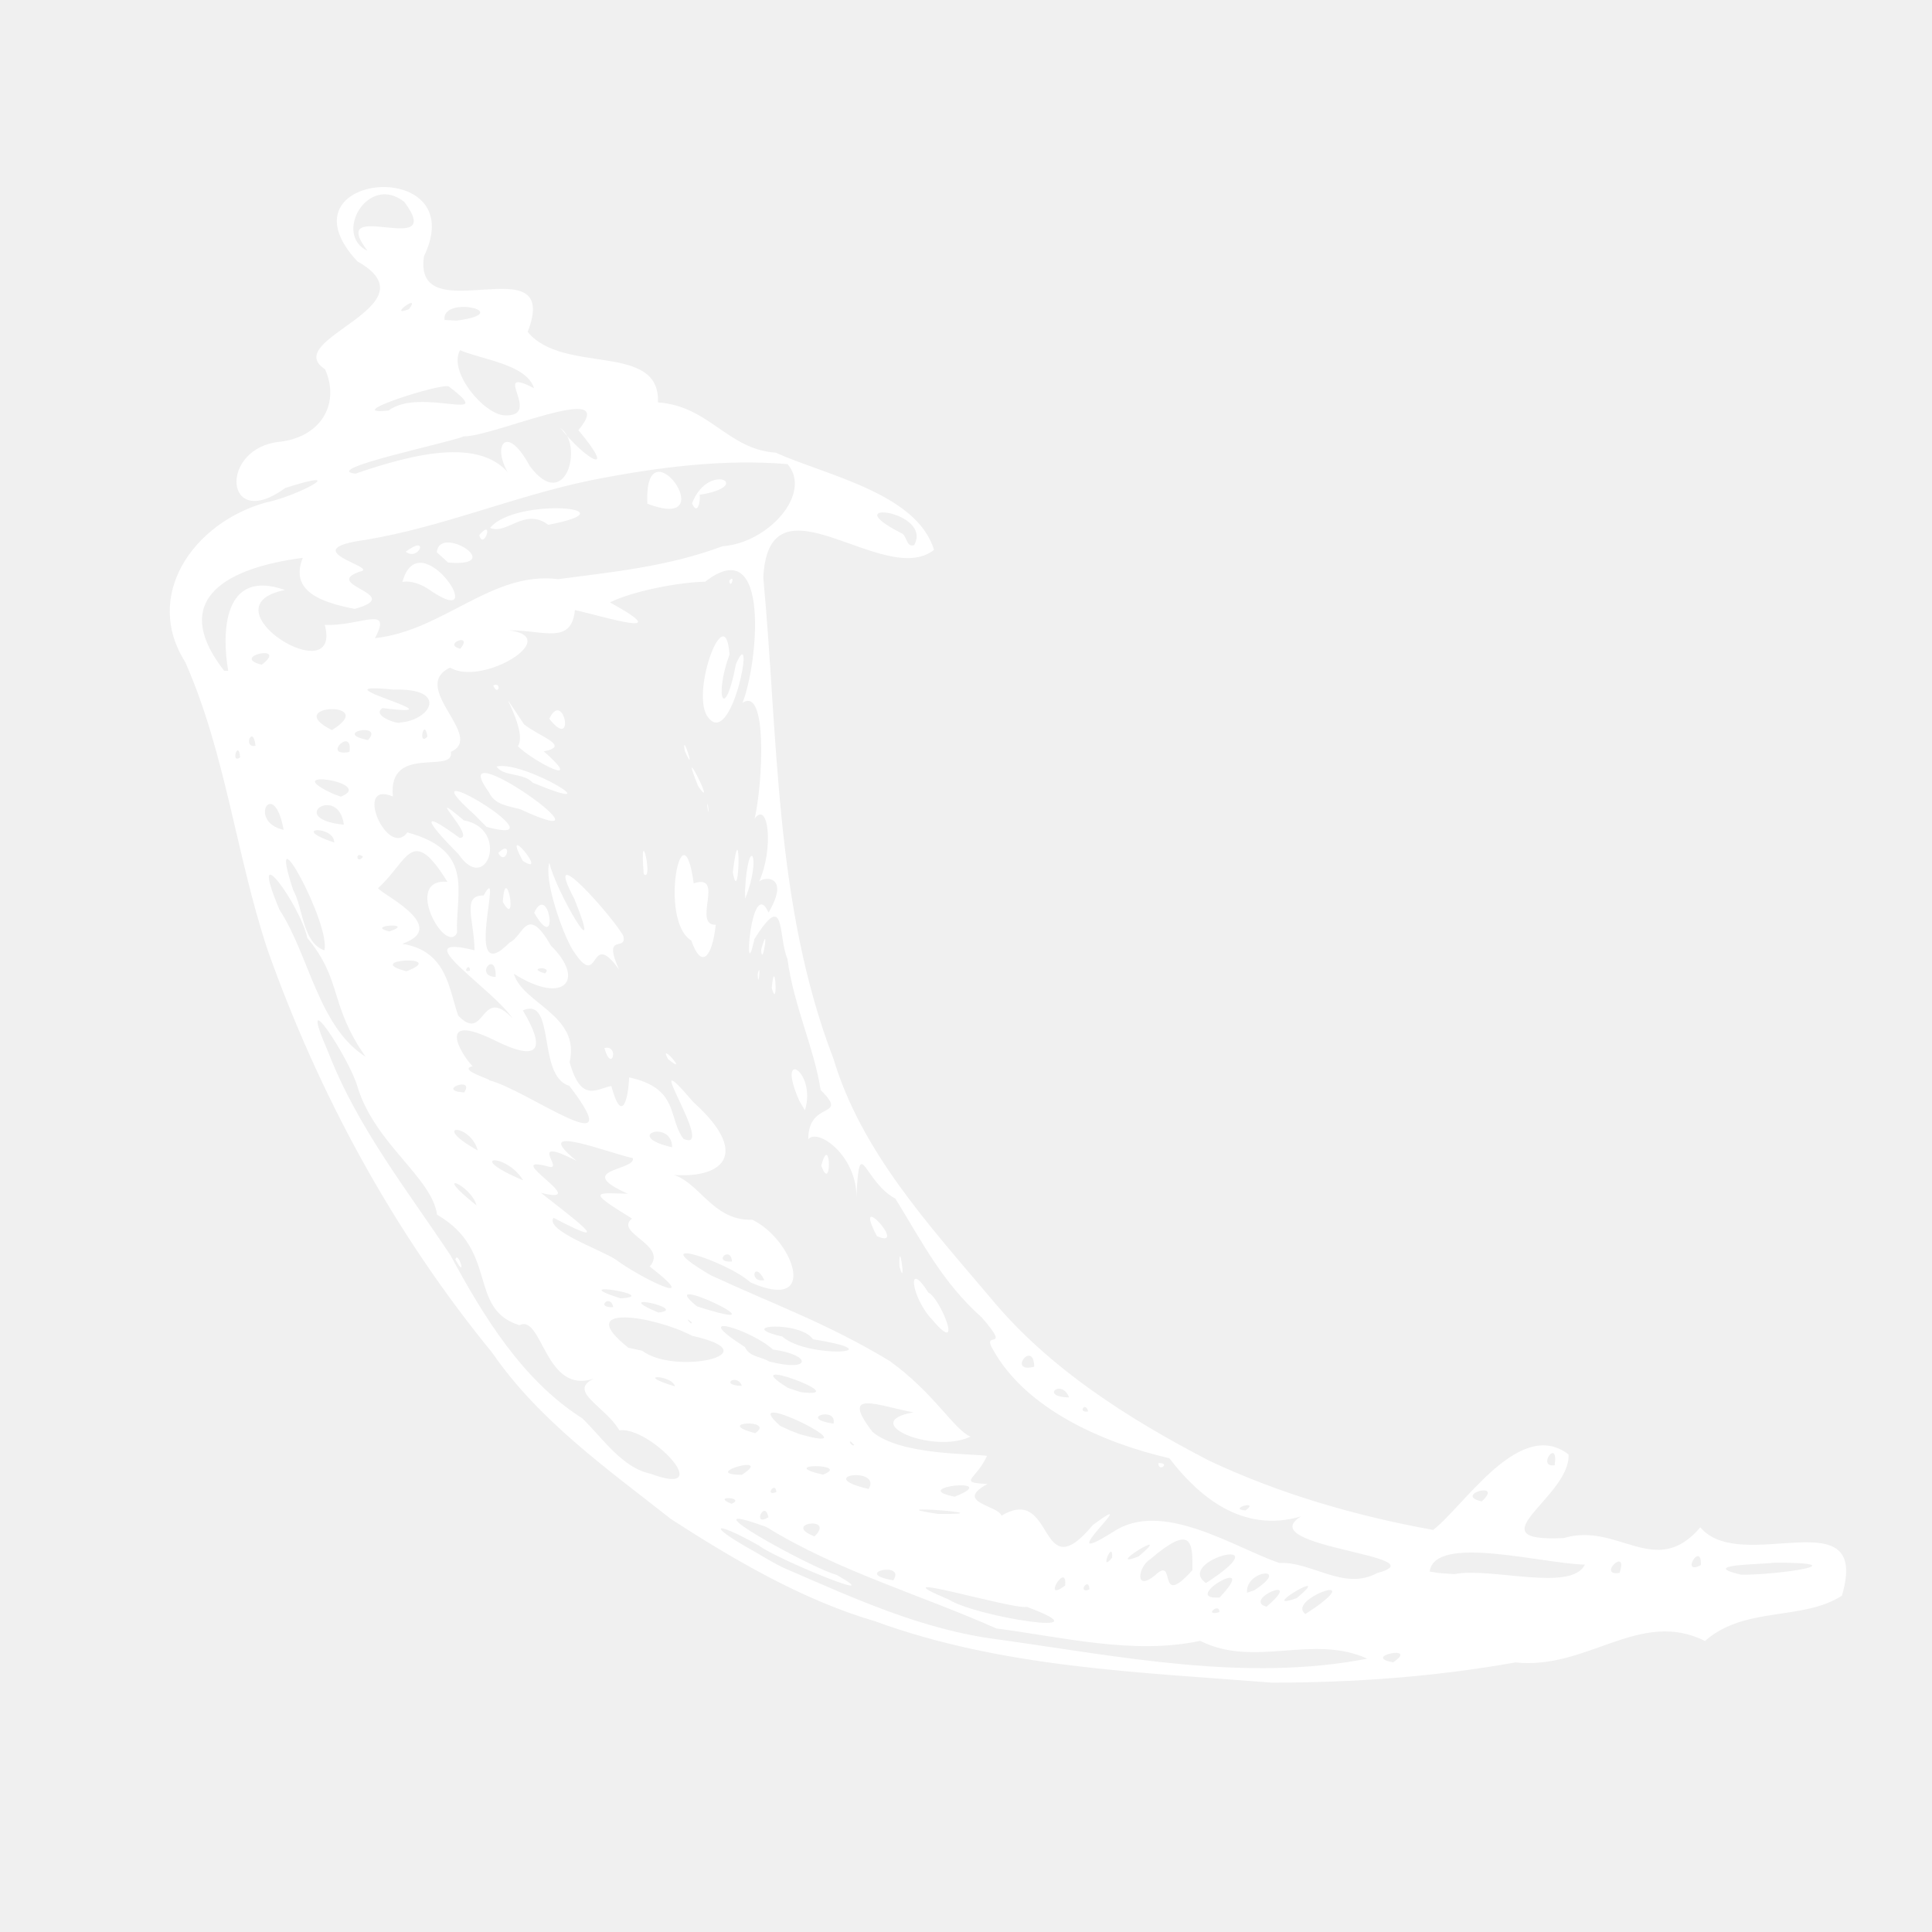
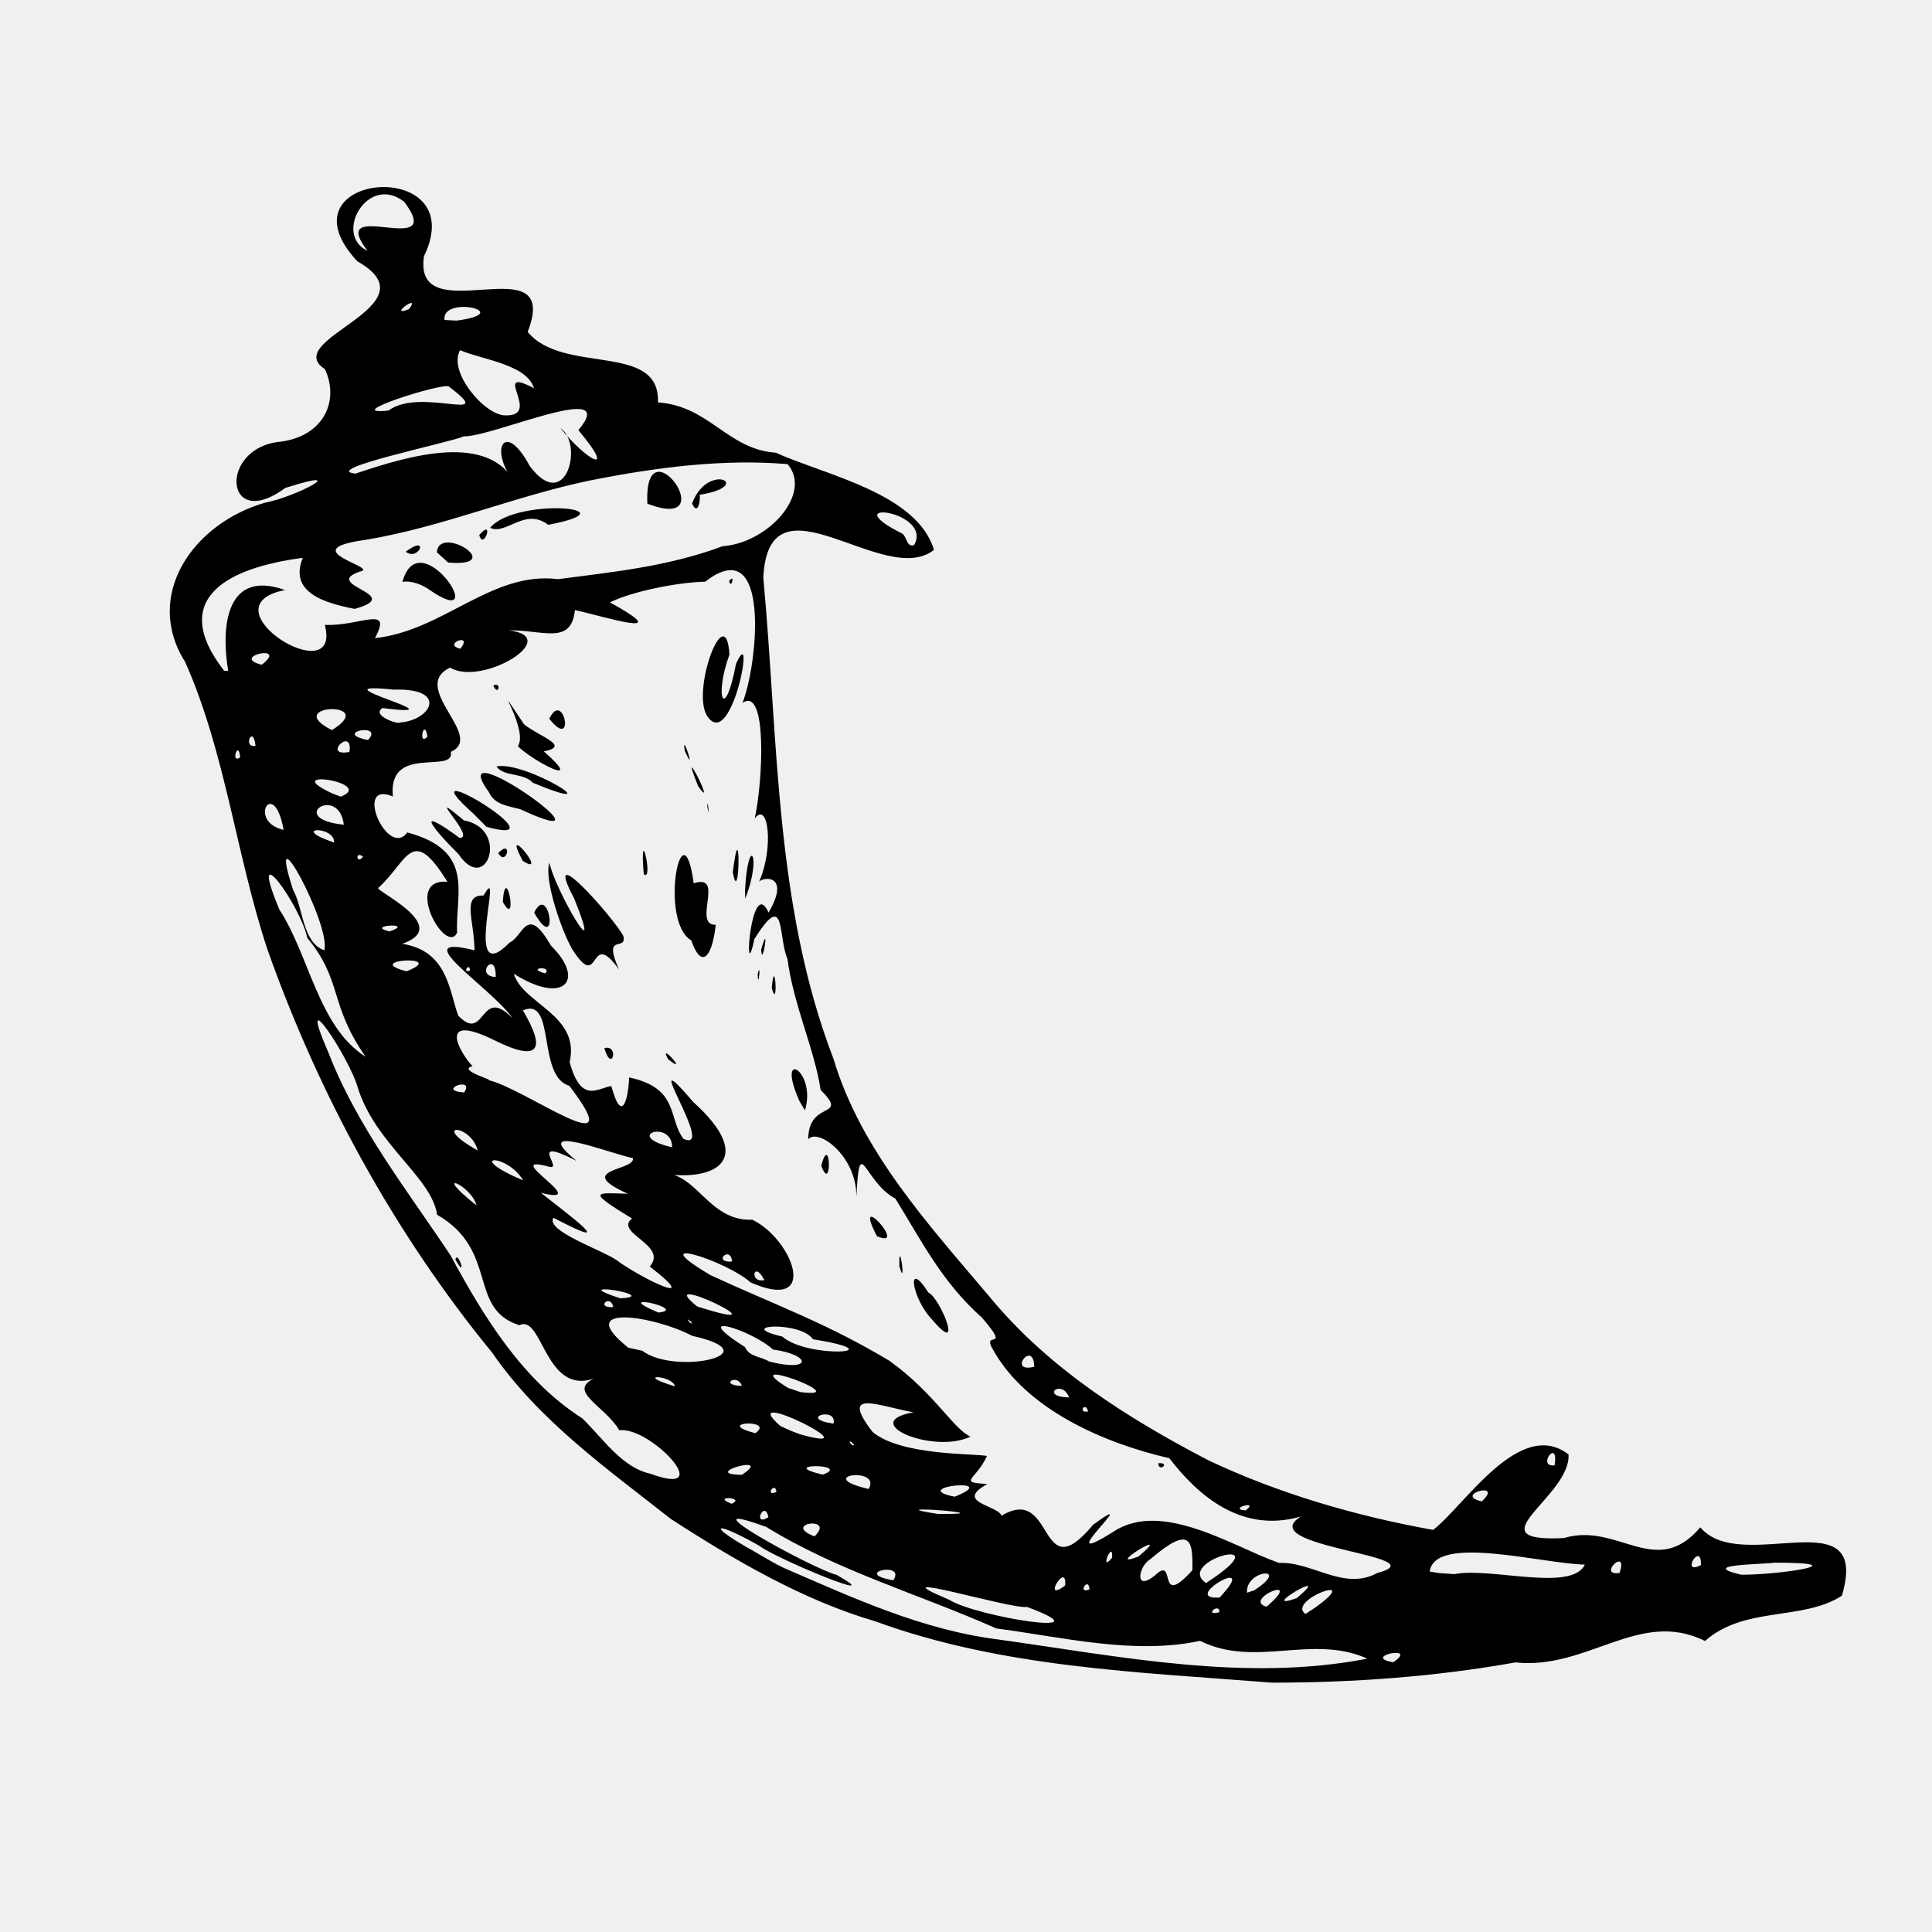
<svg xmlns="http://www.w3.org/2000/svg" width="1em" height="1em" viewBox="0 0 128 128">
-   <path fill="white" d="M44.44 100.63c-4.23-3.33-8.74-6.52-11.83-11.01c-6.49-7.92-11.49-17.1-14.9-26.74c-2.07-6.27-2.77-12.99-5.44-19.02c-2.78-4.38.48-9.16 5.27-10.55c2.13-.41 5.89-2.43 1.36-.98c-4.06 2.98-4.45-2.71-.29-3.07c2.84-.38 3.89-2.7 2.92-4.8c-3.05-1.99 7.4-4.18 2.14-7.15c-5.48-5.91 7.66-7.05 4.42-.33c-.77 5.16 9.18-.95 6.87 5.01c2.35 2.86 8.8.65 8.63 4.67c3.42.24 4.6 3.11 7.8 3.33c3.33 1.5 9.36 2.69 10.49 6.44c-3.3 2.61-10.95-5.4-11.31 1.84c1 10.69.74 21.7 4.65 31.88c1.85 6.16 6.33 11.01 10.38 15.81c3.88 4.7 9.12 8.01 14.48 10.8c4.69 2.21 9.75 3.68 14.87 4.6c2.07-1.59 5.74-7.48 8.97-5c.16 2.8-6.42 5.84-.31 5.54c3.59-1.08 6.08 2.77 9.04-.71c2.72 3.23 11.32-2.06 9.38 4.53c-2.62 1.69-6.44.67-9.07 3c-4.33-2.16-7.77 1.93-12.56 1.42c-5.32.95-10.73 1.34-16.13 1.34c-8.85-.7-17.89-.99-26.3-4.07c-4.74-1.38-9.37-4.08-13.53-6.78m7.47 3.24c4.63 2 9.16 4.11 14.23 4.75c8.05 1.12 16.37 2.84 24.45 1.27c-3.66-1.65-7.44.64-11.08-1.18c-4.37.94-9.06-.24-13.5-.82c-5.05-2.25-10.5-3.8-15.23-6.72c-5.91-2.16 3.06 2.77 4.65 3.17c3.69 2.1-4.06-1.08-5.16-1.95c-3.09-1.74-3.49-1.37-.31.39c.64.37 1.28.77 1.95 1.09m-8.81-6.23c4.49 1.66-.02-3.16-2.07-2.88c-.91-1.58-3.48-2.58-1.67-3.43c-3.26 1.13-3.42-4.3-4.95-3.53c-3.45-1.09-1.34-4.95-5.45-7.32c-.37-2.5-4.08-4.66-5.26-8.43c-.52-1.93-4.19-7.46-1.94-2.31c1.92 4.96 5.29 9.21 8.1 13.45c2.18 4.04 4.76 8.26 8.72 10.78c1.34 1.3 2.63 3.27 4.52 3.67M30.17 83.45c.16-.68.82 1.46 0 0m18.3 16.18c1-.44-1.43-.56 0 0m2.44.89c-.25-1.23-1.11.69 0 0m3.05 1.27c1.45-1.38-2.24-.87 0 0m5.22 2.91c.89-1.3-2.82-.49 0 0m-10.03-6.99c2.25-1.46-2.91-.02 0 0m2.29 1.14c-.07-.77-.82.34 0 0m11.43 7.13c1.84 1.16 10.73 2.54 5.16.48c-.93.2-10.33-2.66-5.16-.48M44.72 91.85c-.18-.77-2.85-.85 0 0m5.32 3.1c1.39-.96-2.87-.74 0 0m4.48 2.75c1.98-.75-3.23-.75 0 0m-11.97-8.21c2.16 1.65 8.7.21 3.3-.99c-2.45-1.31-7.99-2.2-4.22.79zm15 9.16c.9-1.53-3.77-.88 0 0m-4.56-3.63c5.27 1.49-4.43-3.34-1.3-.55l.7.32zm9.14 5.28c4.99.05-4.51-.68 0 0m-21.5-13.7c-.19-.93-1.23.08 0 0m29.94 18.44c.14-1.68-1.62 1.25 0 0M49.15 91.82c-.3-.88-1.56-.04 0 0m-8.04-5.8c2.86-.17-3.93-1.26 0 0m-9.54-6.16c-.36-1.38-3.12-2.47 0 0M56.6 95.74c-.52-.6-.25.13 0 0m15.58 9.56c-.05-.91-.85.35 0 0M55.22 94.32c.28-1.18-2.44-.36 0 0m-11.6-7.36c2.13-.23-3.42-1.44 0 0m19.63 12.2c3.32-1.32-3.24-.64 0 0m-10.21-6.93c3.83.49-4.56-2.61-.84-.28zm13.31 8.19c3.58-2.14 2.4 5.01 6.07.6c3.62-2.64-3.13 3.27 1.33.47c3.23-2.16 7.99 1.02 11 2.06c2.16-.11 4.27 1.87 6.49.67c4.27-1.15-8.36-1.71-5.05-3.75c-3.91 1.14-6.8-1.36-8.72-3.86c-4.39-1.01-9.46-3.25-11.65-7.14c-.89-1.46 1.29.21-.77-2.18c-2.64-2.35-3.96-5.02-5.73-7.88c-2.12-1.13-2.37-4.46-2.58-.11c.02-2.74-2.56-4.59-3.19-3.82c-.01-2.64 2.76-1.32.82-3.27c-.42-2.74-1.79-5.59-2.2-8.68c-.64-1.49-.09-4.68-2.19-1.31c-.76 3.57-.25-4.38.94-1.76c1.56-2.67-.56-2.36-.65-1.99c1.02-2.26.64-5.46-.27-4.24c.54-2.39.86-8.8-.81-7.66c1.01-2.5 1.92-11.44-2.47-8.03c-1.78.03-4.85.64-6.31 1.37c4.56 2.51-.46.91-2.32.51c-.24 2.33-2.08 1.32-4.38 1.34c3.67.45-1.79 3.75-3.89 2.47c-2.74 1.31 2.36 4.57.05 5.58c.28 1.52-4.19-.55-3.84 2.96c-2.65-1.12-.36 4.16.96 2.38c4.51 1.22 3.18 4.01 3.29 6.65c-.74 1.54-3.63-3.62-.64-3.38c-2.36-3.83-2.61-1.38-4.56.39c-.45.13 4.99 2.53 1.57 3.72c3.01.47 3.1 3.1 3.71 4.76c1.81 1.88 1.44-2.08 3.6.18c-1.37-2.02-7.25-5.68-2.52-4.51c-.03-2.03-.86-3.67.6-3.63c1.44-2.6-1.51 6.42 1.73 3.11c.9-.39 1.12-2.6 2.73.21c2.34 2.3.85 3.97-2.46 1.86c.59 2.01 4.42 2.72 3.7 5.86c.76 2.76 1.83 1.74 2.76 1.58c.73 2.68 1.14.71 1.18-.57c3.34.72 2.56 2.69 3.6 4.07c2.3 1.04-3.29-7.04.66-2.43c4.16 3.75 1.56 5.32-2.17 4.72c2.36-.19 3.12 3.19 6.07 3.07c2.69 1.28 4.52 6.2-.12 4.15c-1.61-1.45-7.31-3.24-2.65-.48c4.3 1.99 7.71 3.18 11.86 5.68c2.96 2.12 4.25 4.54 5.37 5.02c-2.49 1.19-7.51-.95-3.78-1.61c-2.33-.42-4.94-1.6-2.71 1.3c1.89 1.58 6.71 1.42 7.58 1.59c-.73 1.61-1.99 1.74.03 1.86c-2.25 1.22.72 1.41.93 2.1m-4.6-13c-1.37-1.43-1.72-4.11-.24-1.78c.75.3 2.43 4.38.24 1.78m14.99 9.52c.85-.06.02.65 0 0M59.59 83.91c-.06-2.17.49 1.67 0 0M58.1 81.9c-1.73-3.32 2.17.95 0 0M40.04 69.44c1.01-.27.5 1.73 0 0m14.37 7.79c.62-2.33.73 1.96 0 0m-10.15-7.06c-.71-1.29 1.5 1.21 0 0m8.71 2.79c-1.63-3.65 1.16-2 .36.6zM37.95 62.95c-.73-1.2-1.93-4.72-1.55-5.79c.35 1.75 3.72 7.53 1.65 2.39c-2.28-4.3 2.73 1.4 3.25 2.47c.24 1.07-1.41-.29-.29 2.21c-2.04-2.85-1.2 1.58-3.06-1.28m-4.64-3.2c.19-2.79 1.06 1.91 0 0m2.08.72c1-2.11 1.69 2.93 0 0m-5.02-3.89c-1.73-1.72-2.98-3.3.08-1.07c1.18.05-2.62-3.6.28-1.16c3.06.56 1.51 5.01-.36 2.23m2.64-.07c1-.99.53.98 0 0m1.62.52c-1.52-2.85 1.85 1.2 0 0m-3.22-3.08c-5.02-4.47 6.31 2.34.82.83zm14.39 8.36c-2.18-1.3-.58-9.18.16-3.79c2.11-.68-.12 2.78 1.46 2.75c-.24 2.18-.95 2.97-1.62 1.04m5.33 3.15c.21-2.38.45 1.62 0 0m-.93-.92c.24-1.01.03 1.2 0 0M32.39 52.48c-3.23-4.45 9.38 4.51 2.07 1.13c-.77-.21-1.69-.28-2.07-1.13m10.26 5.43c-.31-3.75.68.62 0 0m7.78 5c.6-2.14.05 1.41 0 0M32.89 50.78c1.92-.41 7.95 3.37 2.41 1.08c-.62-.69-1.93-.38-2.41-1.08m16.47 8.21c.2-3.84 1.15-2.29.01.55zm-15.05-9.55c.78-1.15-2.08-5.18.41-1.45c1.08.85 3.11 1.43 1.31 1.79c2.84 2.5-.68.68-1.72-.34m14.24 8.35c.54-4.37.47 2.56 0 0M32.68 45.41c.6-.26.32.79 0 0m3.71 2.21c.96-2.01 1.77 2.23 0 0m10.47 5.82c0-.77.2 1.12 0 0m-.6-1.34c-1.45-3.59 1.35 1.9 0 0m-.89-2.35c-.25-1.48.83 1.86 0 0m1.45-2.36c-1-1.76 1.26-7.75 1.51-4.03c-1.05 2.89-.3 4.51.43.63c1.36-3.06-.29 6.02-1.94 3.4m1.49-8.91c.44-.53.1.65 0 0M45.82 87.6c-.59-.52.07.33 0 0m5.13 2.6c2.86.74 2.84-.44.26-.79c-1.39-1.29-5.77-2.66-1.85-.16c.27.65 1.09.63 1.59.95m-10.14-6.74c1.57 1.18 5.93 3.32 2.24.45c1.24-1.44-2.38-2.21-1.18-3.18c-3.06-1.87-2.41-1.7-.27-1.64c-3.67-1.64.53-1.52.33-2.36c-1.42-.28-7.03-2.5-3.73.18c-3.36-1.71-.8.64-1.82.39c-3.44-.94 3.06 2.62-.54 1.73c1.97 1.56 5.3 4 .83 1.65c-.57.85 3.21 2.14 4.14 2.78m5.37 3.09c6.53 2.1-3.2-2.58 0 0m27.5 16.65c.08-1.3-.9 1.11 0 0m2.82 1.19c1.51-1.46.06 2.33 2.5-.36c.03-1.92-.07-3.06-2.8-.72c-.75.42-1.09 2.19.3 1.08M31.65 76.22c-.47-1.82-3.25-1.81 0 0m3.01 1.98c-1.12-1.86-4-1.68 0 0m17.17 10.35c1.68 1.49 7.7 1.09 2.03.18c-.83-1.24-5.32-.94-2.03-.18m23.6 14.57c2.57-2.16-2.5.97 0 0m5.36 3.69c.02-.69-1.11.3 0 0m.01-.97c2.86-3.03-2.77.18 0 0M24.22 70.01c-2.43-3.47-1.51-5.03-3.86-7.87c-.45-2.17-4.03-7.09-1.85-1.88c1.99 3.05 2.58 7.77 5.71 9.75m55.68 34.87c5.26-3.4-2.15-1.48 0 0m4.01 1.57c2.64-2.26-1.66-.47 0 0M30.75 72.38c.76-1.12-1.94-.14 0 0m52.33 32.99c2.55-1.64-.59-1.39-.46.15zM48.5 83.58c-.09-1.11-1.35.09 0 0m2.14 1.23c-.69-1.38-1.05.21 0 0m36.53 21.67c3.27-2.36-1.98-.45-.68.45zm-1.26-.6c2.67-2.23-2.8.99 0 0m6.39 4.25c1.79-1.19-2.17-.38 0 0M32.39 71.57c2.39.54 9.56 5.89 5.33.37c-2.17-.64-.87-5.94-3.08-5c1.48 2.48 1.22 3.53-1.9 1.97c-3.91-1.91-2.2.94-1.43 1.73c-1.04.25 1.39.91 1.08.93m-10.9-8.61c.43-1.77-3.95-9.75-2.07-4c.68 1.21.61 3.49 2.07 4M41.5 75.3c-1.23-1.03-.06-.15 0 0m3.03.71c0-1.88-3.35-.77 0 0m26.3 16.57c-.5-1.28-1.98-.02 0 0m1.26.93c-.18-.72-.72.14 0 0m10.43 6.56c1-.74-1.25-.09 0 0M26.93 64.35c2.87-1.11-3.07-.79 0 0m41.59 26.2c-.04-1.86-1.83.46 0 0M25.8 61.71c1.84-.62-1.71-.41 0 0m5.34 2.59c-.03-.61-.56.23 0 0m65.22 39.99c2.37-.48 7.77 1.21 8.64-.63c-2.88-.07-9.95-2.03-10.28.46l.63.1zM32.84 64.73c.05-1.88-1.46-.07 0 0m-14.05-9.75c-.64-3.58-2.43-.54 0 0m3.35.84c.04-1.15-3.07-1.03 0 0m1.91.94c-.55-.44-.43.57 0 0m12.06 7.73c.57-.52-1.35-.38 0 0m-13.33-9.85c-.33-2.71-3.88-.4 0 0m-6.87-4.46c-.1-1.25-.67.47 0 0m1.02-.77c-.17-1.48-.88.19 0 0m5.65 3.37c2.39-.94-4.35-1.94-.49-.18zm75.59 46.69c1.53-1.4-1.94-.43 0 0m9.13 4.74c.61-1.81-1.54.23 0 0M23.15 49.82c.26-1.75-1.89.35 0 0m-8.03-5.38c-.43-2.47-.37-6.82 3.76-5.35c-5.51 1.1 3.82 6.85 2.64 2.31c2.32.11 4.53-1.37 3.32.88c4.57-.5 7.73-4.46 12.14-3.91c3.44-.46 7.19-.8 10.89-2.18c3.04-.22 5.97-3.5 4.31-5.44c-4.15-.35-8.5.17-13.08 1.08c-5.08 1.06-9.7 3.06-14.83 3.93c-5 .67 1 1.85-.43 2.11c-2.61.9 3.11 1.52-.34 2.47c-2.13-.41-4.35-1.14-3.44-3.38c-4.79.62-9 2.61-5.21 7.48zm11.54-5.88c1.12-4.14 6.01 3.4 1.84.55c-.5-.38-1.32-.68-1.84-.55m.22-2.01c1.62-1.2.86.68 0 0m2.06.04c.15-1.9 4.71 1.01.75.68zm2.81-1.14c1.03-1.2.3 1.07 0 0m.72-.48c1.71-2.06 9.69-1.31 3.85-.2c-1.56-1.18-2.76.7-3.85.2m10.42-1.6c-.26-5.62 5.18 1.99 0 0m2.96-.02c1.08-2.83 4.2-1.14.5-.57c.08.3-.11 1.46-.5.57M21.99 48.37c3.23-1.98-3.43-1.72 0 0m2.39.66c1.13-1.2-2.46-.49 0 0m-7.04-4.99c1.85-1.42-2.18-.54 0 0m95.35 59.65c.05-1.65-1.41.74 0 0M103 97.08c.28-1.9-1.24.16 0 0m12.36 7.25c2.58.01 7.82-.8 2.2-.8c-.88.13-5.13.11-2.2.8M26.48 47.87c2.09-.14 3.27-2.3-.41-2.18c-5.69-.59 5.02 1.95-.73 1.22c-.77.51 1.09 1.1 1.14.96m1.84.93c-.22-1.34-.65.71 0 0m2.18-5.82c.9-1.12-1.26-.3 0 0m-6.95-11.6c3.73-1.27 8.82-2.69 10.58.62c-1.79-2.15-.72-4.28.97-1.12c2.39 3.19 3.59-1.45 2.03-2.52c1.77 2.2 3.79 3.24 1.19.14c2.83-3.4-5.66.45-7.59.41c-.92.41-9.58 2.2-7.18 2.47m2.19-4.18c2.13-1.6 7.35.96 4-1.59c-.33-.3-7.35 1.93-4 1.59m7.75.32c2.49.06-1.07-3.34 1.89-1.8c-.49-1.59-3.45-1.89-4.9-2.52c-.82 1.45 1.66 4.34 3.01 4.32m-6.39-7.04c.86-1.16-1.51.6 0 0m3.16.76c4.01-.53-1.02-1.72-.81-.04zm-5.91-4.62c-2.82-3.69 5.31.62 2.44-3.24c-2.41-1.92-4.73 2.16-2.44 3.24m36.21 19.5c1.29-2.29-5.34-3.09-.87-.81c.42.14.32.97.87.81" />
+   <path fill="currentColor" d="M44.44 100.63c-4.23-3.33-8.74-6.52-11.83-11.01c-6.49-7.92-11.49-17.1-14.9-26.74c-2.07-6.27-2.77-12.99-5.44-19.02c-2.78-4.38.48-9.16 5.27-10.55c2.13-.41 5.89-2.43 1.36-.98c-4.06 2.98-4.45-2.71-.29-3.07c2.84-.38 3.89-2.7 2.92-4.8c-3.05-1.99 7.4-4.18 2.14-7.15c-5.48-5.91 7.66-7.05 4.42-.33c-.77 5.16 9.18-.95 6.87 5.01c2.35 2.86 8.8.65 8.63 4.67c3.42.24 4.6 3.11 7.8 3.33c3.33 1.5 9.36 2.69 10.49 6.44c-3.3 2.61-10.95-5.4-11.31 1.84c1 10.69.74 21.7 4.65 31.88c1.85 6.16 6.33 11.01 10.38 15.81c3.88 4.7 9.12 8.01 14.48 10.8c4.69 2.21 9.75 3.68 14.87 4.6c2.07-1.59 5.74-7.48 8.97-5c.16 2.8-6.42 5.84-.31 5.54c3.59-1.08 6.08 2.77 9.04-.71c2.72 3.23 11.32-2.06 9.38 4.53c-2.62 1.69-6.44.67-9.07 3c-4.33-2.16-7.77 1.93-12.56 1.42c-5.32.95-10.73 1.34-16.13 1.34c-8.85-.7-17.89-.99-26.3-4.07c-4.74-1.38-9.37-4.08-13.53-6.78m7.47 3.24c4.63 2 9.16 4.11 14.23 4.75c8.05 1.12 16.37 2.84 24.45 1.27c-3.66-1.65-7.44.64-11.08-1.18c-4.37.94-9.06-.24-13.5-.82c-5.05-2.25-10.5-3.8-15.23-6.72c-5.91-2.16 3.06 2.77 4.65 3.17c3.69 2.1-4.06-1.08-5.16-1.95c-3.09-1.74-3.49-1.37-.31.39c.64.37 1.28.77 1.95 1.09m-8.81-6.23c4.49 1.66-.02-3.16-2.07-2.88c-.91-1.58-3.48-2.58-1.67-3.43c-3.26 1.13-3.42-4.3-4.95-3.53c-3.45-1.09-1.34-4.95-5.45-7.32c-.37-2.5-4.08-4.66-5.26-8.43c-.52-1.93-4.19-7.46-1.94-2.31c1.92 4.96 5.29 9.21 8.1 13.45c2.18 4.04 4.76 8.26 8.72 10.78c1.34 1.3 2.63 3.27 4.52 3.67M30.17 83.45c.16-.68.82 1.46 0 0m18.3 16.18c1-.44-1.43-.56 0 0m2.44.89c-.25-1.23-1.11.69 0 0m3.05 1.27c1.45-1.38-2.24-.87 0 0m5.22 2.91c.89-1.3-2.82-.49 0 0m-10.03-6.99c2.25-1.46-2.91-.02 0 0m2.29 1.14c-.07-.77-.82.34 0 0m11.43 7.13c1.84 1.16 10.73 2.54 5.16.48c-.93.2-10.33-2.66-5.16-.48M44.72 91.85c-.18-.77-2.85-.85 0 0m5.32 3.1c1.39-.96-2.87-.74 0 0m4.48 2.75c1.98-.75-3.23-.75 0 0m-11.97-8.21c2.16 1.65 8.7.21 3.3-.99c-2.45-1.31-7.99-2.2-4.22.79zm15 9.16c.9-1.53-3.77-.88 0 0m-4.56-3.63c5.27 1.49-4.43-3.34-1.3-.55l.7.32zm9.14 5.28c4.99.05-4.51-.68 0 0m-21.5-13.7c-.19-.93-1.23.08 0 0m29.94 18.44c.14-1.68-1.62 1.25 0 0M49.15 91.82c-.3-.88-1.56-.04 0 0m-8.04-5.8c2.86-.17-3.93-1.26 0 0m-9.54-6.16c-.36-1.38-3.12-2.47 0 0M56.6 95.74c-.52-.6-.25.13 0 0m15.58 9.56c-.05-.91-.85.35 0 0M55.22 94.32c.28-1.18-2.44-.36 0 0m-11.6-7.36c2.13-.23-3.42-1.44 0 0m19.63 12.2c3.32-1.32-3.24-.64 0 0m-10.21-6.93c3.83.49-4.56-2.61-.84-.28zm13.31 8.19c3.58-2.14 2.4 5.01 6.07.6c3.62-2.64-3.13 3.27 1.33.47c3.23-2.16 7.99 1.02 11 2.06c2.16-.11 4.27 1.87 6.49.67c4.27-1.15-8.36-1.71-5.05-3.75c-3.91 1.14-6.8-1.36-8.72-3.86c-4.39-1.01-9.46-3.25-11.65-7.14c-.89-1.46 1.29.21-.77-2.18c-2.64-2.35-3.96-5.02-5.73-7.88c-2.12-1.13-2.37-4.46-2.58-.11c.02-2.74-2.56-4.59-3.19-3.82c-.01-2.64 2.76-1.32.82-3.27c-.42-2.74-1.79-5.59-2.2-8.68c-.64-1.49-.09-4.68-2.19-1.31c-.76 3.57-.25-4.38.94-1.76c1.56-2.67-.56-2.36-.65-1.99c1.02-2.26.64-5.46-.27-4.24c.54-2.39.86-8.8-.81-7.66c1.01-2.5 1.92-11.44-2.47-8.03c-1.78.03-4.85.64-6.31 1.37c4.56 2.51-.46.91-2.32.51c-.24 2.33-2.08 1.32-4.38 1.34c3.67.45-1.79 3.75-3.89 2.47c-2.74 1.31 2.36 4.57.05 5.58c.28 1.52-4.19-.55-3.84 2.96c-2.65-1.12-.36 4.16.96 2.38c4.51 1.22 3.18 4.01 3.29 6.65c-.74 1.54-3.63-3.62-.64-3.38c-2.36-3.83-2.61-1.38-4.56.39c-.45.13 4.99 2.53 1.57 3.72c3.01.47 3.1 3.1 3.71 4.76c1.81 1.88 1.44-2.08 3.6.18c-1.37-2.02-7.25-5.68-2.52-4.51c-.03-2.03-.86-3.67.6-3.63c1.44-2.6-1.51 6.42 1.73 3.11c.9-.39 1.12-2.6 2.73.21c2.34 2.3.85 3.97-2.46 1.86c.59 2.01 4.42 2.72 3.7 5.86c.76 2.76 1.83 1.74 2.76 1.58c.73 2.68 1.14.71 1.18-.57c3.34.72 2.56 2.69 3.6 4.07c2.3 1.04-3.29-7.04.66-2.43c4.16 3.75 1.56 5.32-2.17 4.72c2.36-.19 3.12 3.19 6.07 3.07c2.69 1.28 4.52 6.2-.12 4.15c-1.61-1.45-7.31-3.24-2.65-.48c4.3 1.99 7.71 3.18 11.86 5.68c2.96 2.12 4.25 4.54 5.37 5.02c-2.49 1.19-7.51-.95-3.78-1.61c-2.33-.42-4.94-1.6-2.71 1.3c1.89 1.58 6.71 1.42 7.58 1.59c-.73 1.61-1.99 1.74.03 1.86c-2.25 1.22.72 1.41.93 2.1m-4.6-13c-1.37-1.43-1.72-4.11-.24-1.78c.75.3 2.43 4.38.24 1.78m14.99 9.52c.85-.06.02.65 0 0M59.59 83.91c-.06-2.17.49 1.67 0 0M58.1 81.9c-1.73-3.32 2.17.95 0 0M40.04 69.44c1.01-.27.5 1.73 0 0m14.37 7.79c.62-2.33.73 1.96 0 0m-10.15-7.06c-.71-1.29 1.5 1.21 0 0m8.71 2.79c-1.63-3.65 1.16-2 .36.6zM37.95 62.95c-.73-1.2-1.93-4.72-1.55-5.79c.35 1.75 3.72 7.53 1.65 2.39c-2.28-4.3 2.73 1.4 3.25 2.47c.24 1.07-1.41-.29-.29 2.21c-2.04-2.85-1.2 1.58-3.06-1.28m-4.64-3.2c.19-2.79 1.06 1.91 0 0m2.08.72c1-2.11 1.69 2.93 0 0m-5.02-3.89c-1.73-1.72-2.98-3.3.08-1.07c1.18.05-2.62-3.6.28-1.16c3.06.56 1.51 5.01-.36 2.23m2.64-.07c1-.99.53.98 0 0m1.62.52c-1.52-2.85 1.85 1.2 0 0m-3.22-3.08c-5.02-4.47 6.31 2.34.82.83zm14.39 8.36c-2.18-1.3-.58-9.18.16-3.79c2.11-.68-.12 2.78 1.46 2.75c-.24 2.18-.95 2.97-1.62 1.04m5.33 3.15c.21-2.38.45 1.62 0 0m-.93-.92c.24-1.01.03 1.2 0 0M32.39 52.48c-3.23-4.45 9.38 4.51 2.07 1.13c-.77-.21-1.69-.28-2.07-1.13m10.26 5.43c-.31-3.75.68.62 0 0m7.78 5c.6-2.14.05 1.41 0 0M32.89 50.78c1.92-.41 7.95 3.37 2.41 1.08c-.62-.69-1.93-.38-2.41-1.08m16.47 8.21c.2-3.84 1.15-2.29.01.55zm-15.05-9.55c.78-1.15-2.08-5.18.41-1.45c1.08.85 3.11 1.43 1.31 1.79c2.84 2.5-.68.68-1.72-.34m14.24 8.35c.54-4.37.47 2.56 0 0M32.68 45.41c.6-.26.32.79 0 0m3.71 2.21c.96-2.01 1.77 2.23 0 0m10.47 5.82c0-.77.2 1.12 0 0m-.6-1.34c-1.45-3.59 1.35 1.9 0 0m-.89-2.35c-.25-1.48.83 1.86 0 0m1.45-2.36c-1-1.76 1.26-7.75 1.51-4.03c-1.05 2.89-.3 4.51.43.63c1.36-3.06-.29 6.02-1.94 3.4m1.49-8.91c.44-.53.1.65 0 0M45.82 87.6c-.59-.52.07.33 0 0m5.13 2.6c2.86.74 2.84-.44.26-.79c-1.39-1.29-5.77-2.66-1.85-.16c.27.65 1.09.63 1.59.95m-10.14-6.74c1.57 1.18 5.93 3.32 2.24.45c1.24-1.44-2.38-2.21-1.18-3.18c-3.06-1.87-2.41-1.7-.27-1.64c-3.67-1.64.53-1.52.33-2.36c-1.42-.28-7.03-2.5-3.73.18c-3.36-1.71-.8.64-1.82.39c-3.44-.94 3.06 2.62-.54 1.73c1.97 1.56 5.3 4 .83 1.65c-.57.85 3.21 2.14 4.14 2.78m5.37 3.09c6.53 2.1-3.2-2.58 0 0m27.5 16.65c.08-1.3-.9 1.11 0 0m2.82 1.19c1.51-1.46.06 2.33 2.5-.36c.03-1.92-.07-3.06-2.8-.72c-.75.42-1.09 2.19.3 1.08M31.65 76.22c-.47-1.82-3.25-1.81 0 0m3.01 1.98c-1.12-1.86-4-1.68 0 0m17.17 10.35c1.68 1.49 7.7 1.09 2.03.18c-.83-1.24-5.32-.94-2.03-.18m23.6 14.57c2.57-2.16-2.5.97 0 0m5.36 3.69c.02-.69-1.11.3 0 0m.01-.97c2.86-3.03-2.77.18 0 0M24.22 70.01c-2.43-3.47-1.51-5.03-3.86-7.87c-.45-2.17-4.03-7.09-1.85-1.88c1.99 3.05 2.58 7.77 5.71 9.75m55.68 34.87c5.26-3.4-2.15-1.48 0 0m4.01 1.57c2.64-2.26-1.66-.47 0 0M30.75 72.38c.76-1.12-1.94-.14 0 0m52.33 32.99c2.55-1.64-.59-1.39-.46.15zM48.5 83.58c-.09-1.11-1.35.09 0 0m2.14 1.23c-.69-1.38-1.05.21 0 0m36.53 21.67c3.27-2.36-1.98-.45-.68.45zm-1.26-.6c2.67-2.23-2.8.99 0 0m6.39 4.25c1.79-1.19-2.17-.38 0 0M32.39 71.57c2.39.54 9.56 5.89 5.33.37c-2.17-.64-.87-5.94-3.08-5c1.48 2.48 1.22 3.53-1.9 1.97c-3.91-1.91-2.2.94-1.43 1.73c-1.04.25 1.39.91 1.08.93m-10.9-8.61c.43-1.77-3.95-9.75-2.07-4c.68 1.21.61 3.49 2.07 4M41.5 75.3c-1.23-1.03-.06-.15 0 0m3.03.71c0-1.88-3.35-.77 0 0m26.3 16.57c-.5-1.28-1.98-.02 0 0m1.26.93c-.18-.72-.72.14 0 0m10.43 6.56c1-.74-1.25-.09 0 0M26.93 64.35c2.87-1.11-3.07-.79 0 0m41.59 26.2c-.04-1.86-1.83.46 0 0M25.8 61.71c1.84-.62-1.71-.41 0 0m5.34 2.59c-.03-.61-.56.23 0 0m65.22 39.99c2.37-.48 7.77 1.21 8.64-.63c-2.88-.07-9.95-2.03-10.28.46l.63.1zM32.84 64.73c.05-1.88-1.46-.07 0 0m-14.05-9.75c-.64-3.58-2.43-.54 0 0m3.35.84c.04-1.15-3.07-1.03 0 0m1.91.94c-.55-.44-.43.57 0 0m12.06 7.73c.57-.52-1.35-.38 0 0m-13.33-9.85c-.33-2.71-3.88-.4 0 0m-6.87-4.46c-.1-1.25-.67.47 0 0m1.02-.77c-.17-1.48-.88.19 0 0m5.65 3.37c2.39-.94-4.35-1.94-.49-.18zm75.59 46.69c1.53-1.4-1.94-.43 0 0m9.13 4.74c.61-1.81-1.54.23 0 0M23.15 49.82c.26-1.75-1.89.35 0 0m-8.03-5.38c-.43-2.47-.37-6.82 3.76-5.35c-5.51 1.1 3.82 6.85 2.64 2.31c2.32.11 4.53-1.37 3.32.88c4.57-.5 7.73-4.46 12.14-3.91c3.44-.46 7.19-.8 10.89-2.18c3.04-.22 5.97-3.5 4.31-5.44c-4.15-.35-8.5.17-13.08 1.08c-5.08 1.06-9.7 3.06-14.83 3.93c-5 .67 1 1.85-.43 2.11c-2.61.9 3.11 1.52-.34 2.47c-2.13-.41-4.35-1.14-3.44-3.38c-4.79.62-9 2.61-5.21 7.48zm11.54-5.88c1.12-4.14 6.01 3.4 1.84.55c-.5-.38-1.32-.68-1.84-.55m.22-2.01c1.62-1.2.86.68 0 0m2.06.04c.15-1.9 4.71 1.01.75.68zm2.81-1.14c1.03-1.2.3 1.07 0 0m.72-.48c1.71-2.06 9.69-1.31 3.85-.2c-1.56-1.18-2.76.7-3.85.2m10.42-1.6c-.26-5.62 5.18 1.99 0 0m2.96-.02c1.08-2.83 4.2-1.14.5-.57c.08.3-.11 1.46-.5.57M21.99 48.37c3.23-1.98-3.43-1.72 0 0m2.39.66c1.13-1.2-2.46-.49 0 0m-7.04-4.99c1.85-1.42-2.18-.54 0 0m95.35 59.65c.05-1.65-1.41.74 0 0M103 97.08c.28-1.9-1.24.16 0 0m12.36 7.25c2.58.01 7.82-.8 2.2-.8c-.88.13-5.13.11-2.2.8M26.48 47.87c2.09-.14 3.27-2.3-.41-2.18c-5.69-.59 5.02 1.95-.73 1.22c-.77.51 1.09 1.1 1.14.96m1.84.93c-.22-1.34-.65.71 0 0m2.18-5.82c.9-1.12-1.26-.3 0 0m-6.95-11.6c3.73-1.27 8.82-2.69 10.58.62c-1.79-2.15-.72-4.28.97-1.12c2.39 3.19 3.59-1.45 2.03-2.52c1.77 2.2 3.79 3.24 1.19.14c2.83-3.4-5.66.45-7.59.41c-.92.41-9.58 2.2-7.18 2.47m2.19-4.18c2.13-1.6 7.35.96 4-1.59c-.33-.3-7.35 1.93-4 1.59m7.75.32c2.49.06-1.07-3.34 1.89-1.8c-.49-1.59-3.45-1.89-4.9-2.52c-.82 1.45 1.66 4.34 3.01 4.32m-6.39-7.04c.86-1.16-1.51.6 0 0m3.16.76c4.01-.53-1.02-1.72-.81-.04zm-5.91-4.62c-2.82-3.69 5.31.62 2.44-3.24c-2.41-1.92-4.73 2.16-2.44 3.24m36.21 19.5c1.29-2.29-5.34-3.09-.87-.81c.42.14.32.97.87.81" />
</svg>
